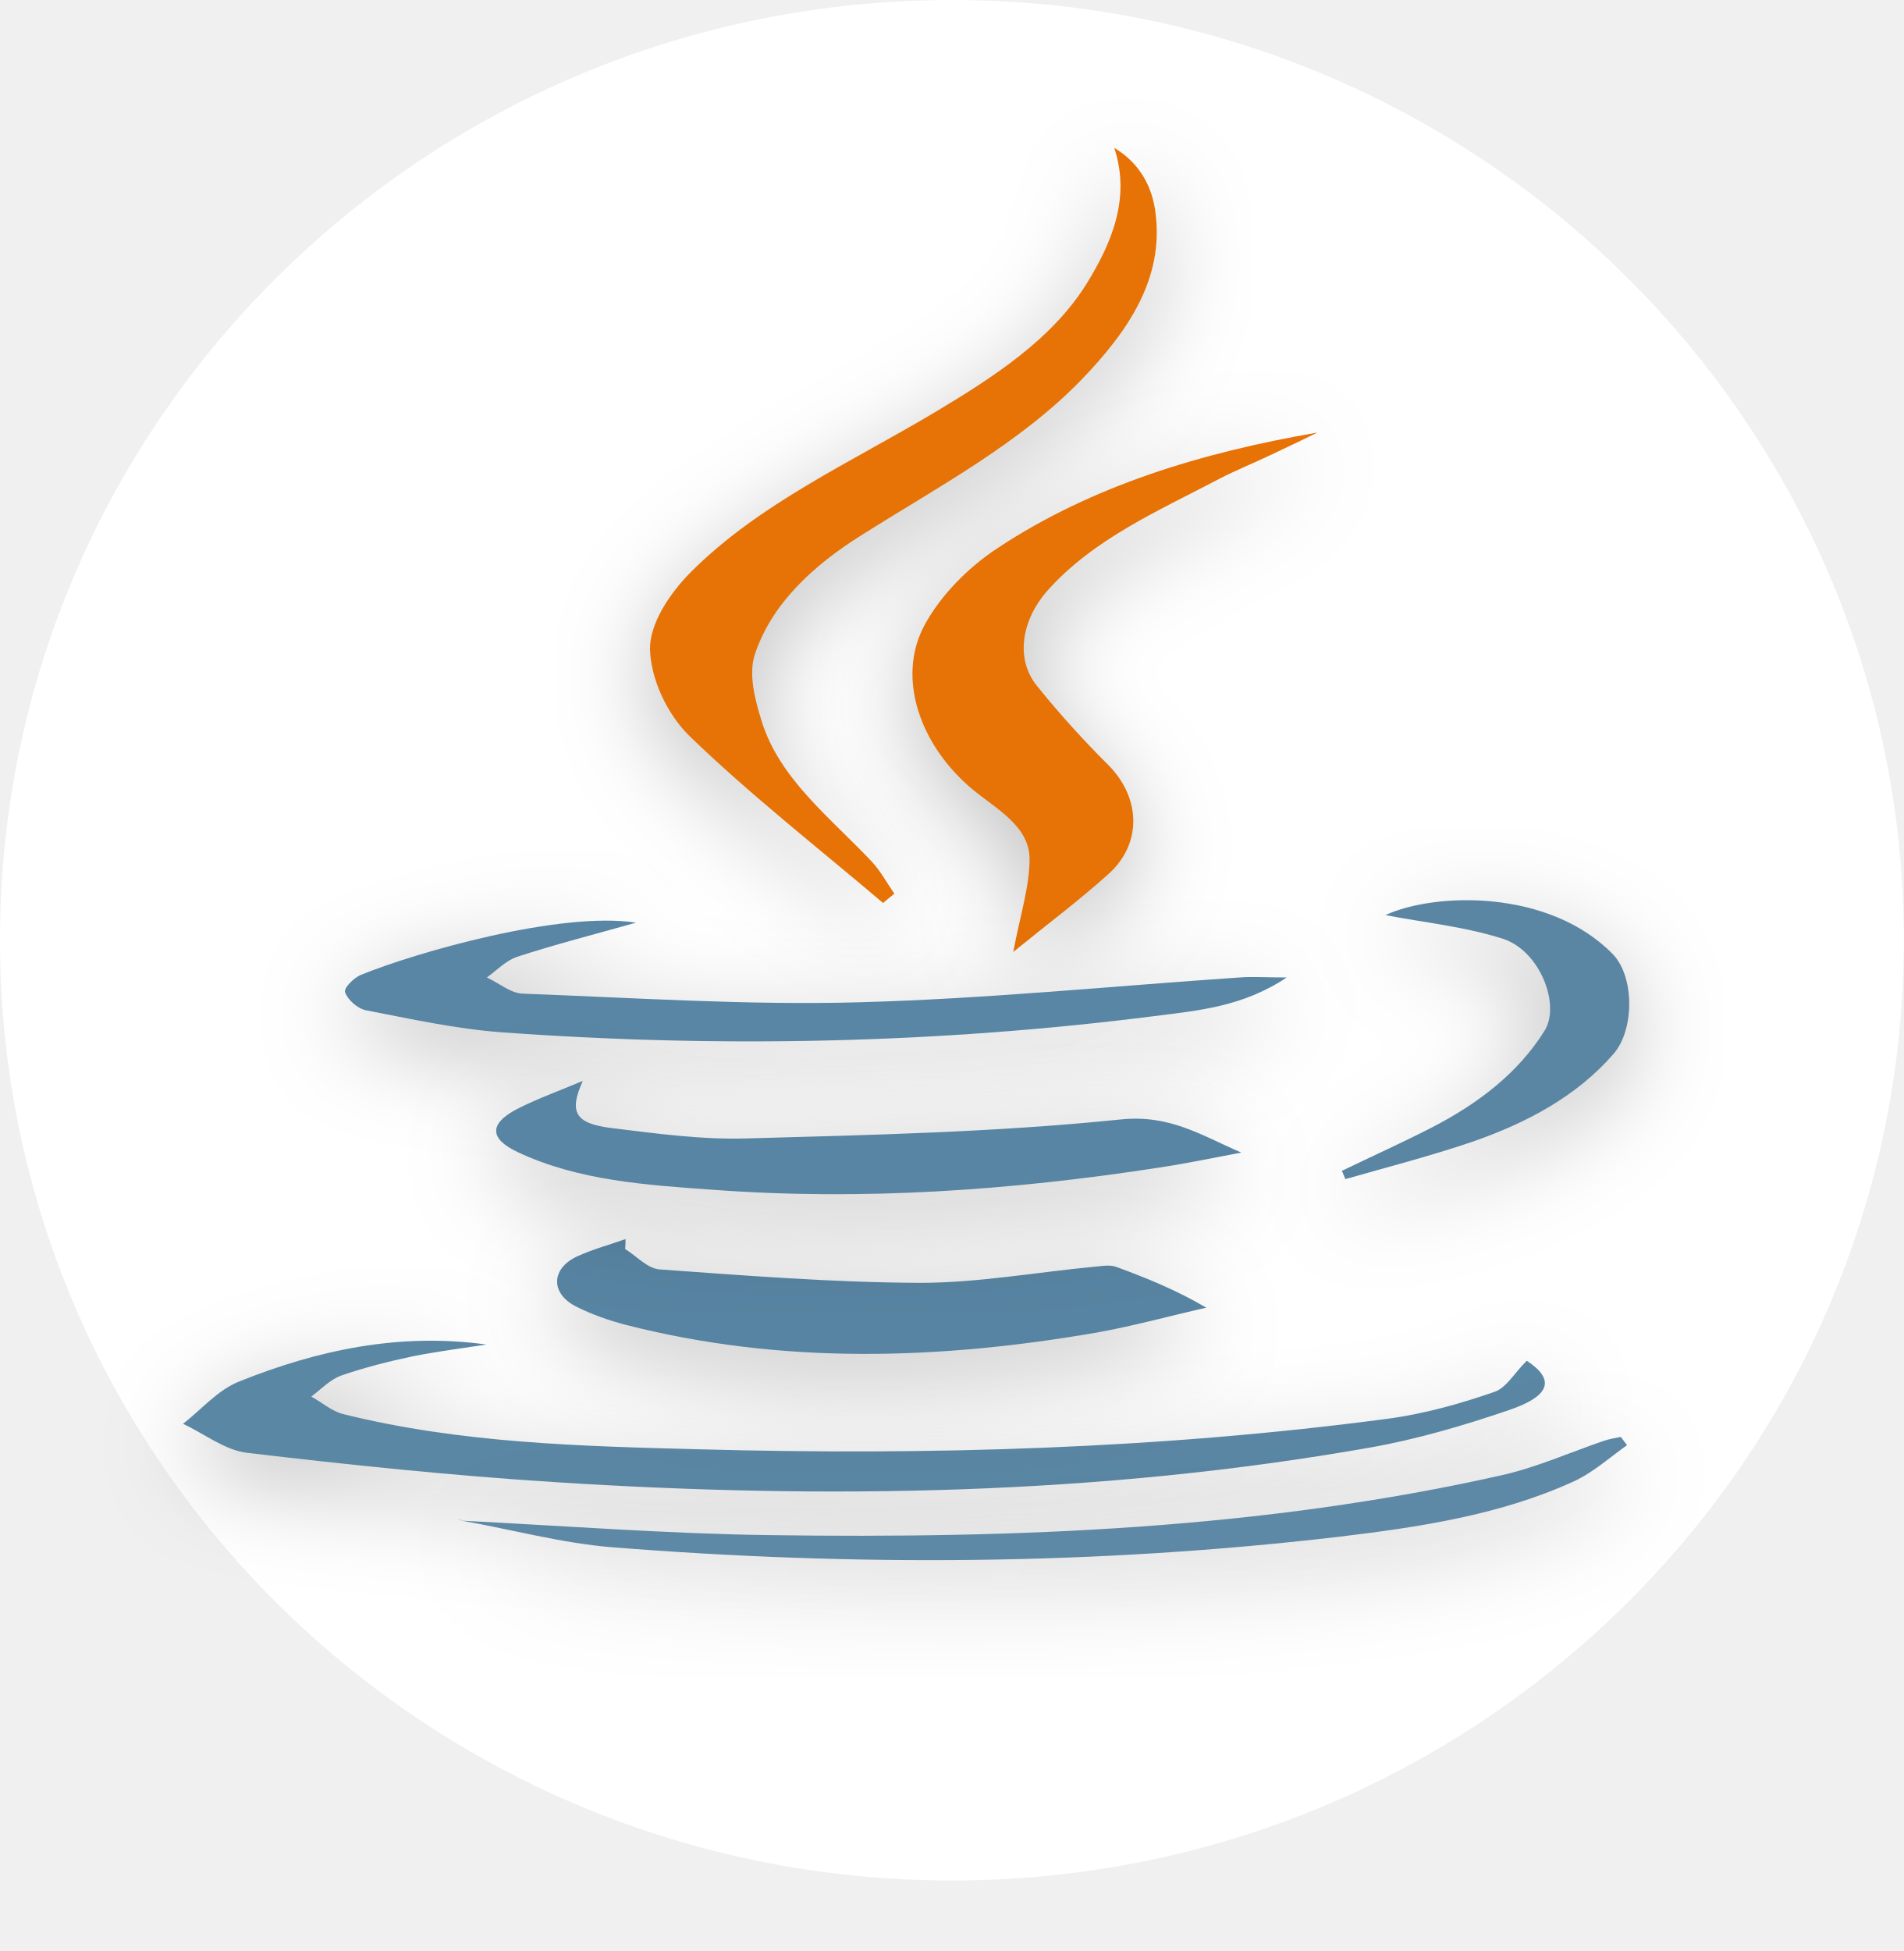
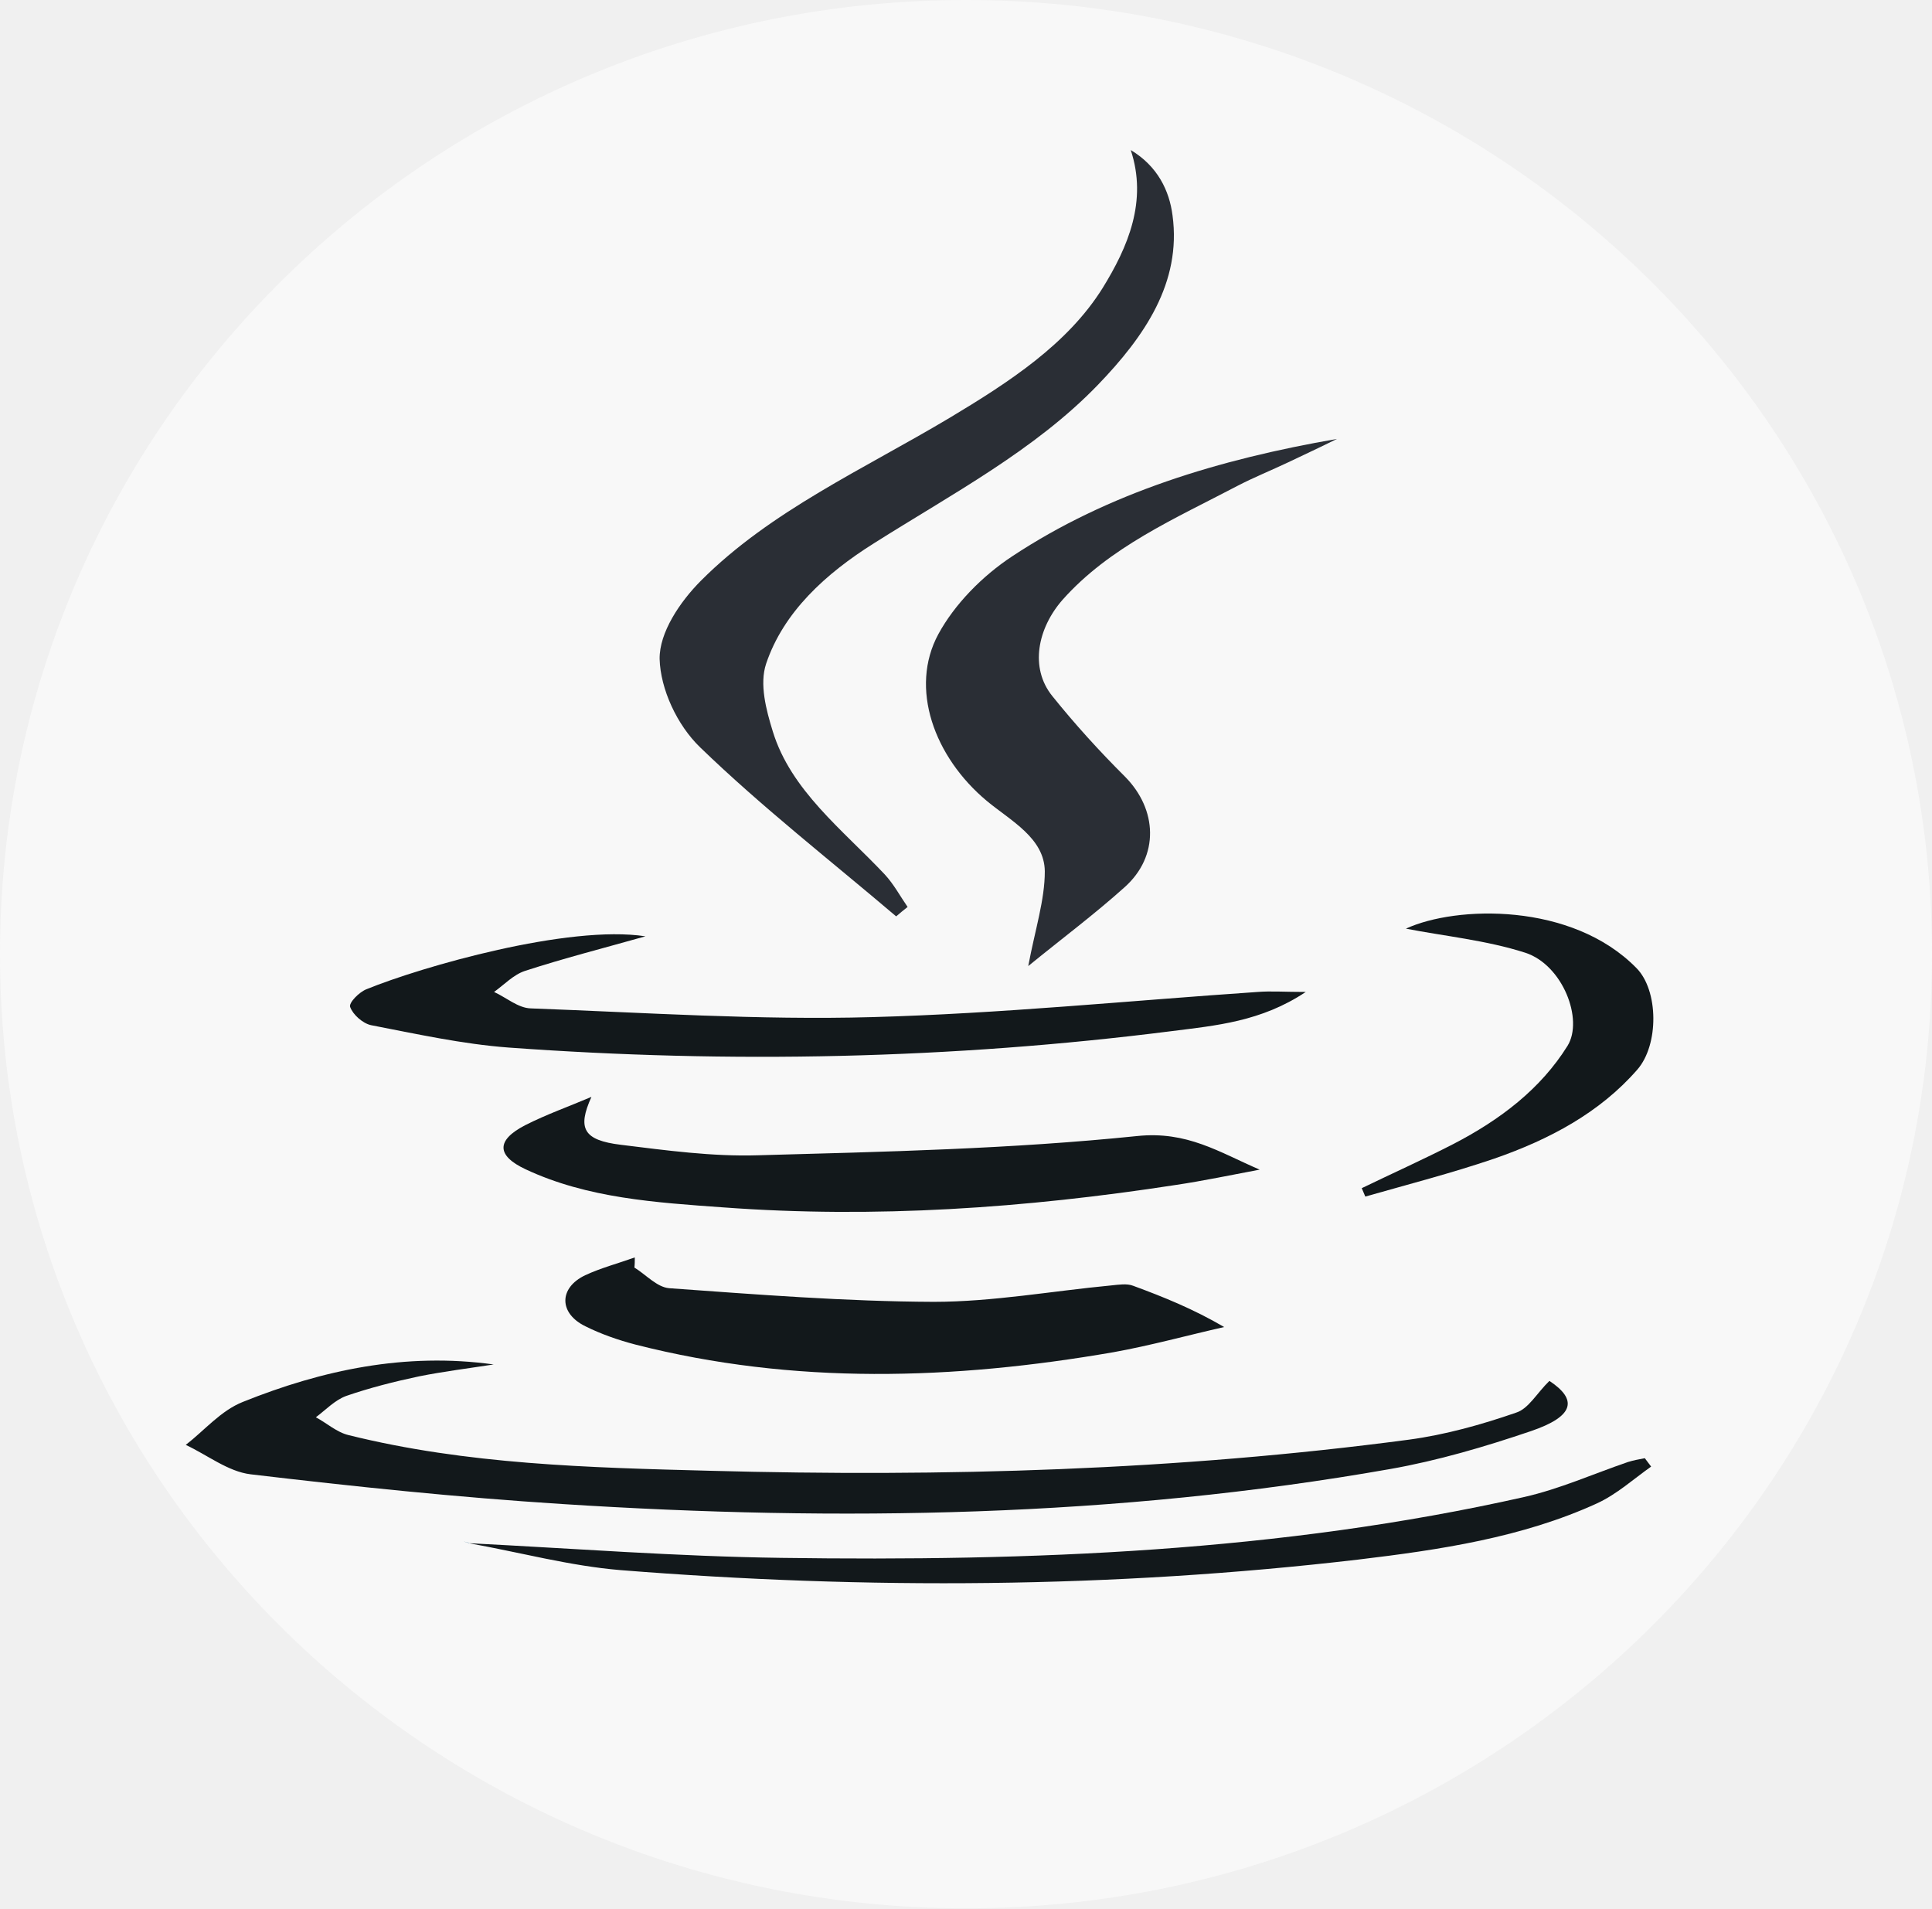
- <svg xmlns="http://www.w3.org/2000/svg" width="81" height="83" viewBox="0 0 81 83" fill="none">
-   <ellipse cx="40.5" cy="40" rx="40.5" ry="40" fill="white" />
+ <svg xmlns="http://www.w3.org/2000/svg" width="81" height="80" viewBox="0 0 81 80" fill="none">
+   <ellipse cx="40.5" cy="40" rx="40.5" ry="40" fill="#F8F8F8" />
+   <path d="M37.572 38.416C34.812 36.07 31.936 33.827 29.358 31.334C28.383 30.396 27.689 28.886 27.655 27.625C27.639 26.525 28.498 25.234 29.391 24.34C32.3 21.422 36.217 19.663 39.804 17.522C42.3 16.026 44.762 14.428 46.233 12.067C47.291 10.351 48.117 8.431 47.407 6.29C48.531 6.964 49.027 7.991 49.159 9.032C49.539 11.847 47.985 14.105 46.035 16.129C43.391 18.871 39.919 20.703 36.647 22.771C34.614 24.047 32.845 25.66 32.118 27.83C31.837 28.68 32.118 29.751 32.399 30.66C33.159 33.138 35.325 34.78 37.093 36.657C37.473 37.068 37.738 37.566 38.052 38.021C37.886 38.153 37.721 38.285 37.572 38.416Z" fill="#2A2E35" />
+   <path d="M64.96 57.889C66.133 58.666 66.034 59.37 64.166 60.001C62.266 60.646 60.282 61.232 58.282 61.584C46.795 63.608 35.192 63.798 23.556 63.05C19.193 62.772 14.829 62.317 10.499 61.804C9.557 61.687 8.698 60.998 7.788 60.572C8.582 59.956 9.259 59.135 10.185 58.769C13.507 57.434 16.995 56.687 20.697 57.2C19.656 57.361 18.598 57.493 17.573 57.698C16.532 57.918 15.491 58.182 14.515 58.52C14.036 58.696 13.656 59.106 13.243 59.414C13.706 59.663 14.119 60.044 14.615 60.162C19.573 61.394 24.664 61.525 29.771 61.657C39.572 61.921 49.357 61.643 59.076 60.352C60.596 60.147 62.117 59.722 63.555 59.223C64.084 59.062 64.431 58.402 64.96 57.889Z" fill="#12181B" />
+   <path d="M43.109 40.499C43.407 38.93 43.804 37.727 43.804 36.525C43.787 35.132 42.382 34.413 41.374 33.578C39.159 31.73 38.118 28.842 39.341 26.584C40.019 25.337 41.176 24.149 42.448 23.314C46.465 20.66 51.126 19.252 56.051 18.401C55.373 18.739 54.679 19.061 54.002 19.384C53.291 19.721 52.564 20.014 51.886 20.366C49.258 21.745 46.514 22.932 44.547 25.146C43.506 26.334 43.159 27.991 44.118 29.179C45.06 30.352 46.085 31.481 47.159 32.551C48.531 33.93 48.613 35.895 47.142 37.2C45.886 38.328 44.531 39.34 43.109 40.499Z" fill="#2A2E35" />
+   <path d="M26.598 53.138C27.077 53.431 27.54 53.959 28.052 54.003C31.738 54.267 35.44 54.56 39.143 54.575C41.622 54.575 44.118 54.12 46.597 53.886C46.895 53.857 47.242 53.798 47.506 53.901C48.779 54.37 50.018 54.868 51.324 55.631C49.77 55.983 48.233 56.408 46.68 56.687C39.986 57.845 33.292 58.065 26.631 56.364C25.904 56.173 25.193 55.924 24.548 55.602C23.424 55.059 23.424 53.989 24.532 53.461C25.193 53.153 25.92 52.962 26.614 52.713C26.614 52.845 26.614 52.992 26.598 53.138Z" fill="#12181B" />
+   <path d="M27.061 39.252C25.292 39.751 23.623 40.176 22.003 40.704C21.523 40.865 21.143 41.276 20.714 41.584C21.226 41.818 21.722 42.258 22.251 42.273C27.027 42.449 31.804 42.771 36.564 42.639C41.953 42.493 47.341 41.95 52.729 41.584C53.291 41.54 53.853 41.584 54.745 41.584C52.878 42.83 50.977 42.991 49.126 43.226C39.886 44.399 30.614 44.59 21.325 43.915C19.375 43.769 17.457 43.343 15.557 42.977C15.21 42.903 14.796 42.537 14.681 42.214C14.615 42.038 15.061 41.584 15.375 41.466C17.672 40.528 23.837 38.754 27.061 39.252Z" fill="#12181B" />
+   <path d="M24.796 45.983C24.201 47.302 24.449 47.801 26.036 47.992C27.936 48.226 29.87 48.49 31.771 48.431C37.077 48.285 42.399 48.167 47.671 47.625C49.77 47.405 51.109 48.299 52.812 49.033C51.638 49.252 50.465 49.502 49.275 49.678C42.994 50.645 36.68 51.085 30.333 50.616C27.49 50.411 24.631 50.235 22.036 49.018C20.813 48.446 20.796 47.801 22.019 47.17C22.912 46.716 23.87 46.379 24.796 45.983Z" fill="#12181B" />
+   <path d="M19.656 64.693C24.019 64.913 28.399 65.25 32.763 65.308C43.242 65.455 53.671 65.059 63.902 62.757C65.39 62.42 66.795 61.789 68.249 61.291C68.48 61.218 68.728 61.173 68.96 61.13C69.042 61.247 69.142 61.364 69.224 61.481C68.48 62.009 67.786 62.64 66.96 63.021C63.819 64.458 60.365 64.971 56.927 65.382C46.647 66.584 36.333 66.643 26.019 65.822C23.887 65.646 21.788 65.074 19.656 64.693Z" fill="#12181B" />
+   <path d="M58.944 38.93C61.043 37.962 65.902 37.815 68.613 40.587C69.538 41.525 69.555 43.798 68.646 44.839C67.076 46.642 64.96 47.772 62.629 48.578C60.861 49.179 59.043 49.648 57.241 50.162C57.192 50.044 57.142 49.927 57.092 49.81C58.365 49.194 59.671 48.607 60.927 47.962C62.91 46.936 64.596 45.645 65.72 43.842C66.398 42.742 65.522 40.455 63.952 39.941C62.315 39.414 60.514 39.238 58.944 38.93Z" fill="#12181B" />
  <g filter="url(#filter0_d)">
-     <path d="M37.572 38.416C34.812 36.07 31.936 33.827 29.358 31.334C28.383 30.396 27.689 28.886 27.655 27.625C27.639 26.525 28.498 25.234 29.391 24.34C32.3 21.422 36.217 19.663 39.804 17.522C42.3 16.026 44.762 14.428 46.233 12.067C47.291 10.351 48.117 8.431 47.407 6.29C48.531 6.964 49.027 7.991 49.159 9.032C49.539 11.847 47.985 14.105 46.035 16.129C43.39 18.871 39.919 20.703 36.647 22.771C34.614 24.047 32.845 25.66 32.118 27.83C31.837 28.68 32.118 29.751 32.399 30.66C33.159 33.138 35.325 34.78 37.093 36.657C37.473 37.068 37.738 37.566 38.052 38.021C37.886 38.153 37.721 38.285 37.572 38.416Z" fill="#E77307" />
-   </g>
-   <g filter="url(#filter1_d)">
-     <path d="M64.96 57.889C66.133 58.666 66.034 59.37 64.166 60.001C62.266 60.646 60.282 61.232 58.282 61.584C46.795 63.608 35.192 63.798 23.556 63.05C19.193 62.772 14.829 62.317 10.499 61.804C9.557 61.687 8.698 60.998 7.788 60.572C8.582 59.956 9.259 59.135 10.185 58.769C13.507 57.434 16.995 56.687 20.697 57.2C19.656 57.361 18.598 57.493 17.573 57.698C16.532 57.918 15.491 58.182 14.515 58.52C14.036 58.696 13.656 59.106 13.243 59.414C13.706 59.663 14.119 60.044 14.615 60.162C19.573 61.394 24.664 61.525 29.771 61.657C39.572 61.921 49.357 61.643 59.076 60.352C60.596 60.147 62.117 59.722 63.555 59.223C64.084 59.062 64.431 58.402 64.96 57.889Z" fill="#5A87A4" />
-   </g>
-   <g filter="url(#filter2_d)">
-     <path d="M43.109 40.499C43.407 38.93 43.804 37.727 43.804 36.525C43.787 35.132 42.382 34.413 41.374 33.578C39.159 31.73 38.118 28.842 39.341 26.584C40.019 25.337 41.176 24.149 42.448 23.314C46.465 20.66 51.126 19.252 56.051 18.401C55.373 18.739 54.679 19.061 54.002 19.384C53.291 19.721 52.564 20.014 51.886 20.366C49.258 21.745 46.514 22.932 44.547 25.146C43.506 26.334 43.159 27.991 44.118 29.179C45.06 30.352 46.085 31.481 47.159 32.551C48.531 33.93 48.613 35.895 47.142 37.2C45.886 38.328 44.531 39.34 43.109 40.499Z" fill="#E77206" />
-   </g>
-   <g filter="url(#filter3_d)">
-     <path d="M26.598 53.138C27.077 53.431 27.54 53.959 28.052 54.003C31.738 54.267 35.44 54.56 39.143 54.575C41.622 54.575 44.118 54.12 46.597 53.886C46.895 53.857 47.242 53.798 47.506 53.901C48.779 54.37 50.018 54.868 51.324 55.631C49.77 55.983 48.233 56.408 46.68 56.687C39.986 57.845 33.292 58.065 26.631 56.364C25.904 56.173 25.193 55.924 24.548 55.602C23.424 55.059 23.424 53.989 24.532 53.461C25.193 53.153 25.92 52.962 26.614 52.713C26.614 52.845 26.614 52.992 26.598 53.138Z" fill="#5784A2" />
-   </g>
-   <g filter="url(#filter4_d)">
-     <path d="M27.061 39.252C25.292 39.751 23.623 40.176 22.003 40.704C21.523 40.865 21.143 41.276 20.714 41.584C21.226 41.818 21.722 42.258 22.251 42.273C27.027 42.449 31.804 42.771 36.564 42.639C41.953 42.493 47.341 41.95 52.729 41.584C53.291 41.54 53.853 41.584 54.745 41.584C52.878 42.83 50.977 42.991 49.126 43.226C39.886 44.399 30.614 44.59 21.325 43.915C19.375 43.769 17.457 43.343 15.557 42.977C15.21 42.903 14.796 42.537 14.681 42.214C14.615 42.038 15.061 41.584 15.375 41.466C17.672 40.528 23.837 38.754 27.061 39.252Z" fill="#5886A4" />
-   </g>
-   <g filter="url(#filter5_d)">
-     <path d="M24.796 45.983C24.201 47.302 24.449 47.801 26.036 47.992C27.936 48.226 29.87 48.49 31.771 48.431C37.077 48.285 42.399 48.167 47.671 47.625C49.77 47.405 51.109 48.299 52.812 49.033C51.638 49.252 50.465 49.502 49.275 49.678C42.994 50.645 36.68 51.085 30.333 50.616C27.49 50.411 24.631 50.235 22.036 49.018C20.813 48.446 20.796 47.801 22.019 47.17C22.912 46.716 23.87 46.379 24.796 45.983Z" fill="#5885A3" />
-   </g>
-   <g filter="url(#filter6_d)">
-     <path d="M19.656 64.693C24.019 64.913 28.399 65.25 32.763 65.308C43.242 65.455 53.671 65.059 63.902 62.757C65.39 62.42 66.794 61.789 68.249 61.291C68.48 61.218 68.728 61.173 68.96 61.13C69.042 61.247 69.142 61.364 69.224 61.481C68.48 62.009 67.786 62.64 66.96 63.021C63.819 64.458 60.365 64.971 56.927 65.382C46.647 66.584 36.333 66.643 26.019 65.822C23.887 65.646 21.788 65.074 19.656 64.693Z" fill="#5E89A6" />
-   </g>
-   <g filter="url(#filter7_d)">
-     <path d="M58.944 38.93C61.043 37.962 65.902 37.815 68.613 40.587C69.538 41.525 69.555 43.798 68.646 44.839C67.076 46.642 64.96 47.772 62.629 48.578C60.861 49.179 59.043 49.648 57.241 50.162C57.192 50.044 57.142 49.927 57.092 49.81C58.365 49.194 59.671 48.607 60.927 47.962C62.91 46.936 64.596 45.645 65.72 43.842C66.398 42.742 65.522 40.455 63.952 39.941C62.315 39.414 60.514 39.238 58.944 38.93Z" fill="#5A86A4" />
-   </g>
-   <g filter="url(#filter8_d)">
    <path d="M19.672 64.678C19.59 64.663 19.507 64.634 19.441 64.619C19.507 64.649 19.59 64.663 19.672 64.693C19.656 64.693 19.672 64.678 19.672 64.678Z" fill="#5E89A6" />
  </g>
  <defs>
-     <filter id="filter0_d" x="23.655" y="3.29" width="29.561" height="40.127" filterUnits="userSpaceOnUse" color-interpolation-filters="sRGB">
-       <feFlood flood-opacity="0" result="BackgroundImageFix" />
-       <feColorMatrix in="SourceAlpha" type="matrix" values="0 0 0 0 0 0 0 0 0 0 0 0 0 0 0 0 0 0 127 0" />
-       <feOffset dy="1" />
-       <feGaussianBlur stdDeviation="2" />
-       <feColorMatrix type="matrix" values="0 0 0 0 0 0 0 0 0 0 0 0 0 0 0 0 0 0 0.25 0" />
-       <feBlend mode="normal" in2="BackgroundImageFix" result="effect1_dropShadow" />
-       <feBlend mode="normal" in="SourceGraphic" in2="effect1_dropShadow" result="shape" />
-     </filter>
-     <filter id="filter1_d" x="3.788" y="54.037" width="65.94" height="14.416" filterUnits="userSpaceOnUse" color-interpolation-filters="sRGB">
-       <feFlood flood-opacity="0" result="BackgroundImageFix" />
-       <feColorMatrix in="SourceAlpha" type="matrix" values="0 0 0 0 0 0 0 0 0 0 0 0 0 0 0 0 0 0 127 0" />
-       <feOffset dy="1" />
-       <feGaussianBlur stdDeviation="2" />
-       <feColorMatrix type="matrix" values="0 0 0 0 0 0 0 0 0 0 0 0 0 0 0 0 0 0 0.25 0" />
-       <feBlend mode="normal" in2="BackgroundImageFix" result="effect1_dropShadow" />
-       <feBlend mode="normal" in="SourceGraphic" in2="effect1_dropShadow" result="shape" />
-     </filter>
-     <filter id="filter2_d" x="34.822" y="15.402" width="25.23" height="30.097" filterUnits="userSpaceOnUse" color-interpolation-filters="sRGB">
-       <feFlood flood-opacity="0" result="BackgroundImageFix" />
-       <feColorMatrix in="SourceAlpha" type="matrix" values="0 0 0 0 0 0 0 0 0 0 0 0 0 0 0 0 0 0 127 0" />
-       <feOffset dy="1" />
-       <feGaussianBlur stdDeviation="2" />
-       <feColorMatrix type="matrix" values="0 0 0 0 0 0 0 0 0 0 0 0 0 0 0 0 0 0 0.25 0" />
-       <feBlend mode="normal" in2="BackgroundImageFix" result="effect1_dropShadow" />
-       <feBlend mode="normal" in="SourceGraphic" in2="effect1_dropShadow" result="shape" />
-     </filter>
-     <filter id="filter3_d" x="19.703" y="49.713" width="35.621" height="12.885" filterUnits="userSpaceOnUse" color-interpolation-filters="sRGB">
-       <feFlood flood-opacity="0" result="BackgroundImageFix" />
-       <feColorMatrix in="SourceAlpha" type="matrix" values="0 0 0 0 0 0 0 0 0 0 0 0 0 0 0 0 0 0 127 0" />
-       <feOffset dy="1" />
-       <feGaussianBlur stdDeviation="2" />
-       <feColorMatrix type="matrix" values="0 0 0 0 0 0 0 0 0 0 0 0 0 0 0 0 0 0 0.25 0" />
-       <feBlend mode="normal" in2="BackgroundImageFix" result="effect1_dropShadow" />
-       <feBlend mode="normal" in="SourceGraphic" in2="effect1_dropShadow" result="shape" />
-     </filter>
-     <filter id="filter4_d" x="10.674" y="36.166" width="48.071" height="13.137" filterUnits="userSpaceOnUse" color-interpolation-filters="sRGB">
-       <feFlood flood-opacity="0" result="BackgroundImageFix" />
-       <feColorMatrix in="SourceAlpha" type="matrix" values="0 0 0 0 0 0 0 0 0 0 0 0 0 0 0 0 0 0 127 0" />
-       <feOffset dy="1" />
-       <feGaussianBlur stdDeviation="2" />
-       <feColorMatrix type="matrix" values="0 0 0 0 0 0 0 0 0 0 0 0 0 0 0 0 0 0 0.25 0" />
-       <feBlend mode="normal" in2="BackgroundImageFix" result="effect1_dropShadow" />
-       <feBlend mode="normal" in="SourceGraphic" in2="effect1_dropShadow" result="shape" />
-     </filter>
-     <filter id="filter5_d" x="17.11" y="42.983" width="39.701" height="12.822" filterUnits="userSpaceOnUse" color-interpolation-filters="sRGB">
-       <feFlood flood-opacity="0" result="BackgroundImageFix" />
-       <feColorMatrix in="SourceAlpha" type="matrix" values="0 0 0 0 0 0 0 0 0 0 0 0 0 0 0 0 0 0 127 0" />
-       <feOffset dy="1" />
-       <feGaussianBlur stdDeviation="2" />
-       <feColorMatrix type="matrix" values="0 0 0 0 0 0 0 0 0 0 0 0 0 0 0 0 0 0 0.25 0" />
-       <feBlend mode="normal" in2="BackgroundImageFix" result="effect1_dropShadow" />
-       <feBlend mode="normal" in="SourceGraphic" in2="effect1_dropShadow" result="shape" />
-     </filter>
-     <filter id="filter6_d" x="15.656" y="58.13" width="57.568" height="13.243" filterUnits="userSpaceOnUse" color-interpolation-filters="sRGB">
-       <feFlood flood-opacity="0" result="BackgroundImageFix" />
-       <feColorMatrix in="SourceAlpha" type="matrix" values="0 0 0 0 0 0 0 0 0 0 0 0 0 0 0 0 0 0 127 0" />
-       <feOffset dy="1" />
-       <feGaussianBlur stdDeviation="2" />
-       <feColorMatrix type="matrix" values="0 0 0 0 0 0 0 0 0 0 0 0 0 0 0 0 0 0 0.25 0" />
-       <feBlend mode="normal" in2="BackgroundImageFix" result="effect1_dropShadow" />
-       <feBlend mode="normal" in="SourceGraphic" in2="effect1_dropShadow" result="shape" />
-     </filter>
-     <filter id="filter7_d" x="53.092" y="35.297" width="20.225" height="19.865" filterUnits="userSpaceOnUse" color-interpolation-filters="sRGB">
-       <feFlood flood-opacity="0" result="BackgroundImageFix" />
-       <feColorMatrix in="SourceAlpha" type="matrix" values="0 0 0 0 0 0 0 0 0 0 0 0 0 0 0 0 0 0 127 0" />
-       <feOffset dy="1" />
-       <feGaussianBlur stdDeviation="2" />
-       <feColorMatrix type="matrix" values="0 0 0 0 0 0 0 0 0 0 0 0 0 0 0 0 0 0 0.25 0" />
-       <feBlend mode="normal" in2="BackgroundImageFix" result="effect1_dropShadow" />
-       <feBlend mode="normal" in="SourceGraphic" in2="effect1_dropShadow" result="shape" />
-     </filter>
-     <filter id="filter8_d" x="15.441" y="61.619" width="8.231" height="8.073" filterUnits="userSpaceOnUse" color-interpolation-filters="sRGB">
+     <filter id="filter0_d" x="15.441" y="61.619" width="8.231" height="8.073" filterUnits="userSpaceOnUse" color-interpolation-filters="sRGB">
      <feFlood flood-opacity="0" result="BackgroundImageFix" />
      <feColorMatrix in="SourceAlpha" type="matrix" values="0 0 0 0 0 0 0 0 0 0 0 0 0 0 0 0 0 0 127 0" />
      <feOffset dy="1" />
      <feGaussianBlur stdDeviation="2" />
      <feColorMatrix type="matrix" values="0 0 0 0 0 0 0 0 0 0 0 0 0 0 0 0 0 0 0.25 0" />
      <feBlend mode="normal" in2="BackgroundImageFix" result="effect1_dropShadow" />
      <feBlend mode="normal" in="SourceGraphic" in2="effect1_dropShadow" result="shape" />
    </filter>
  </defs>
</svg>
